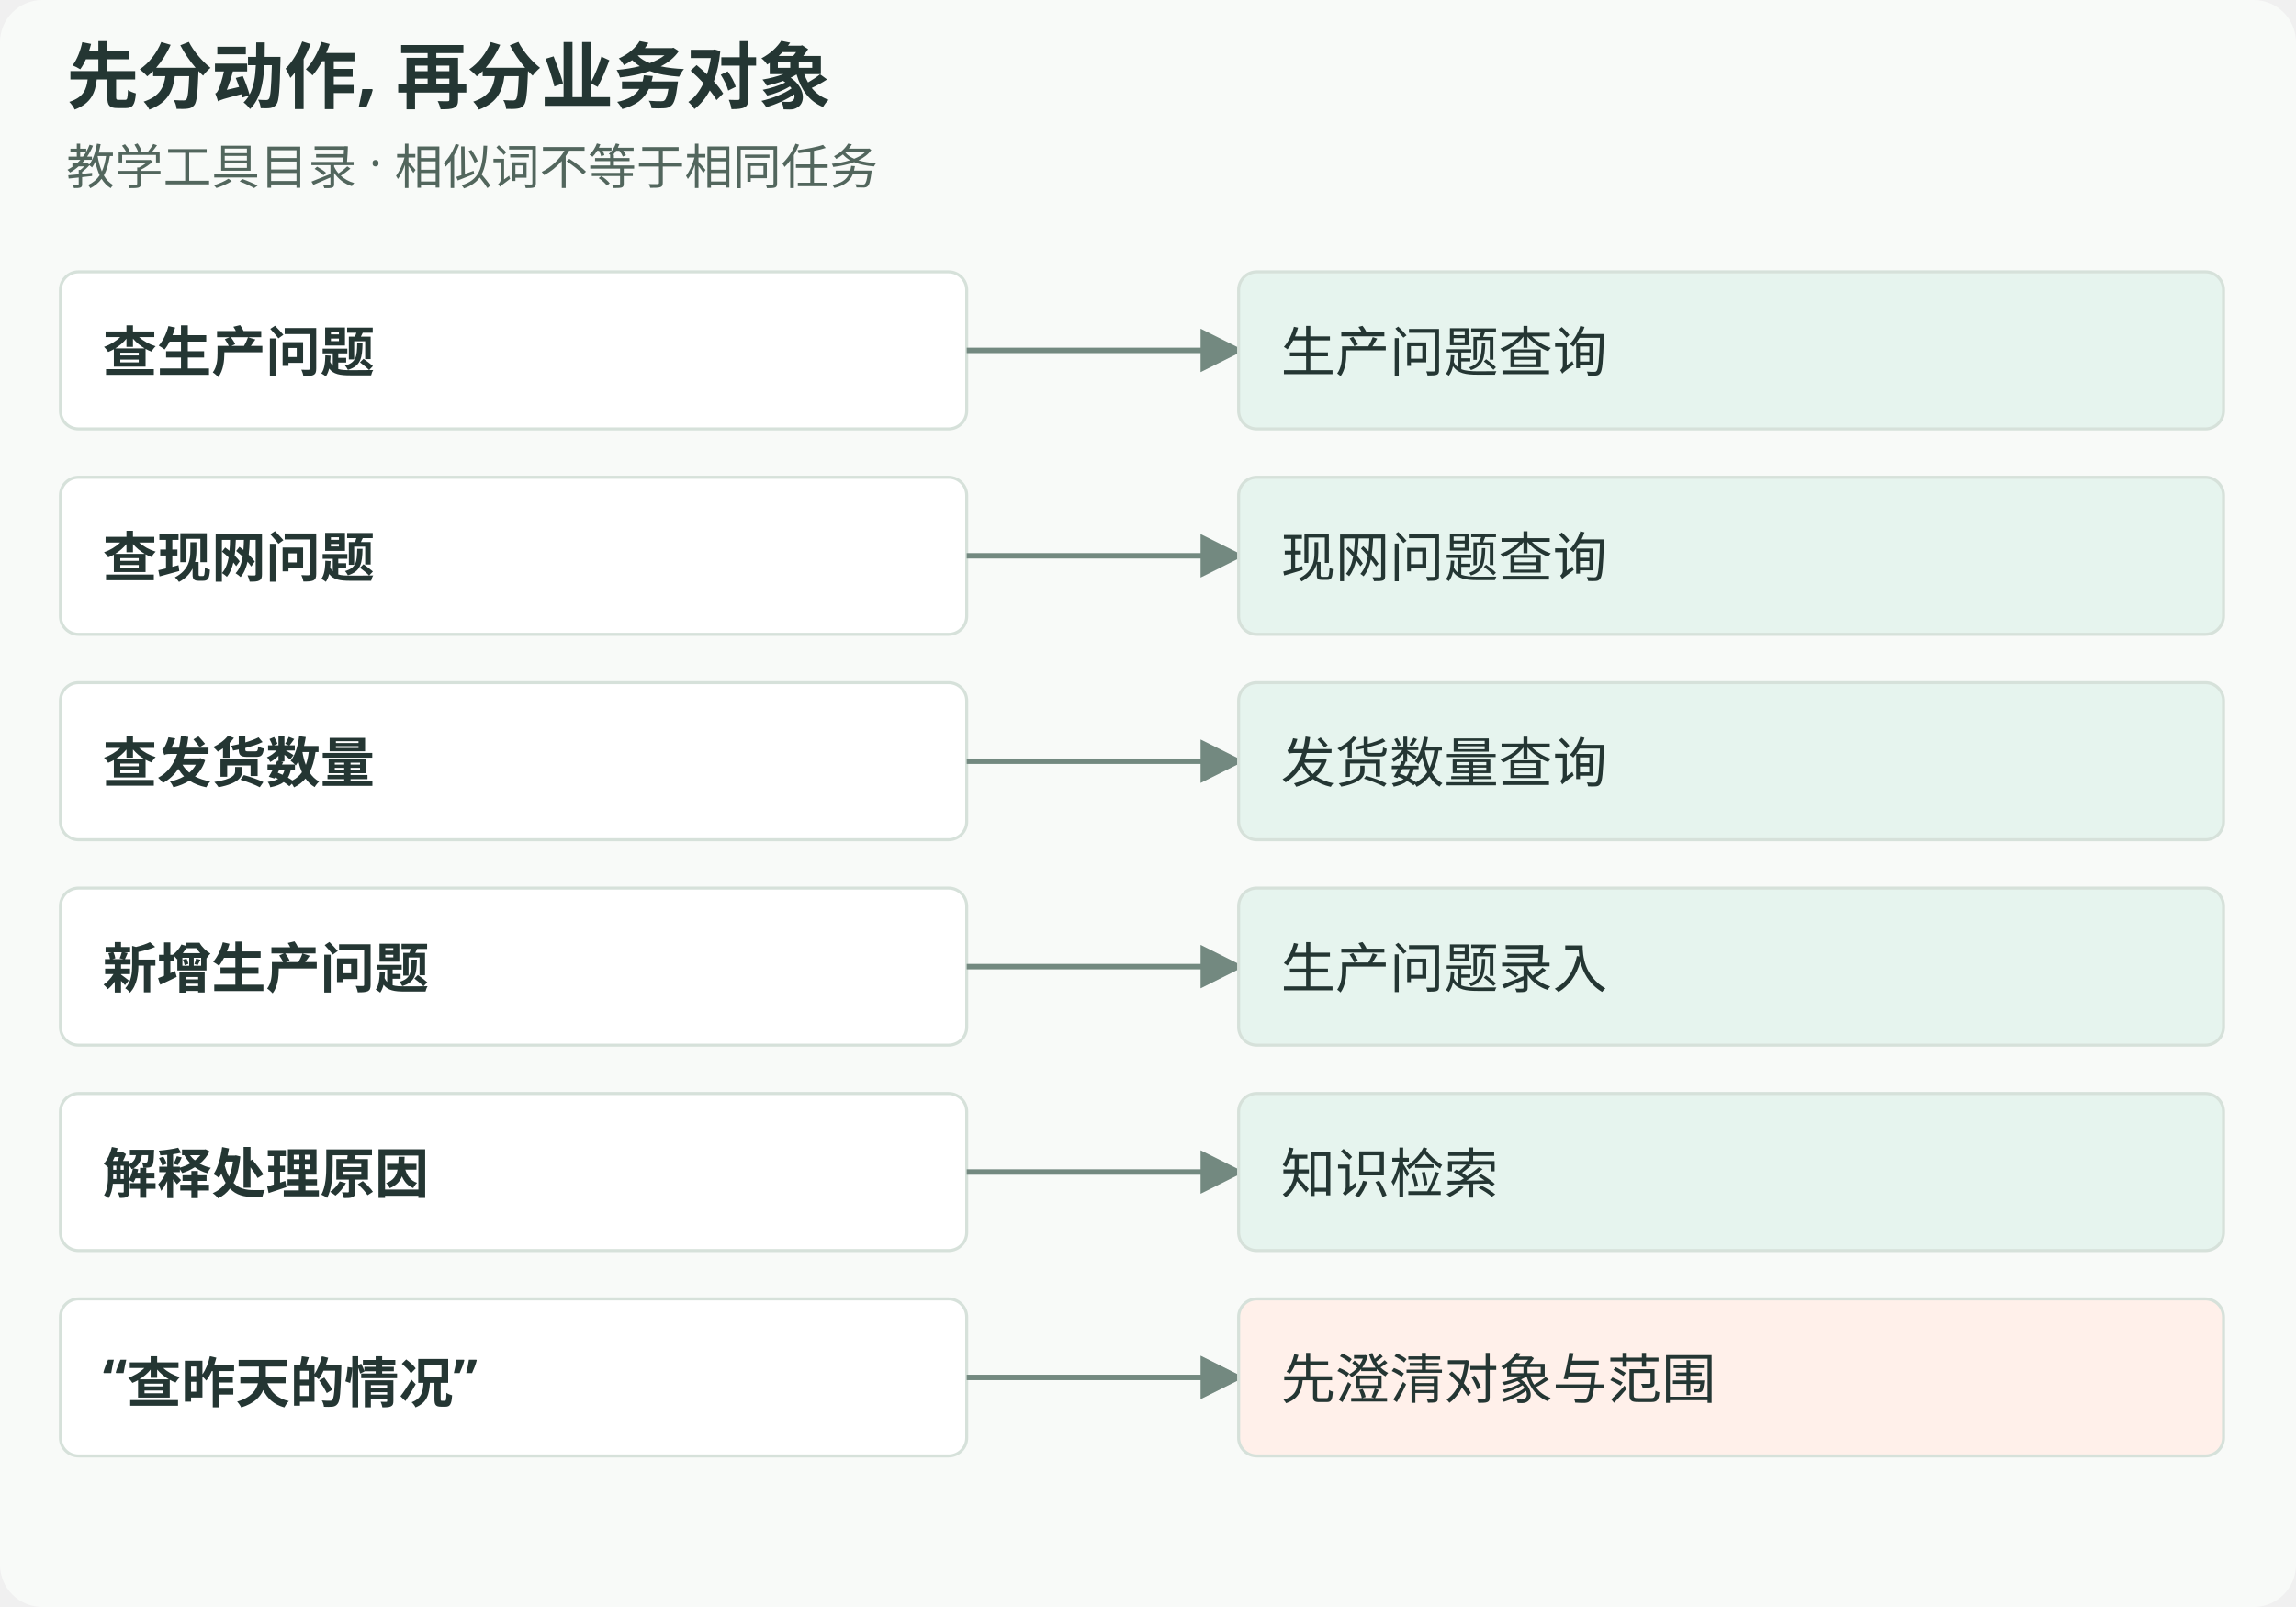
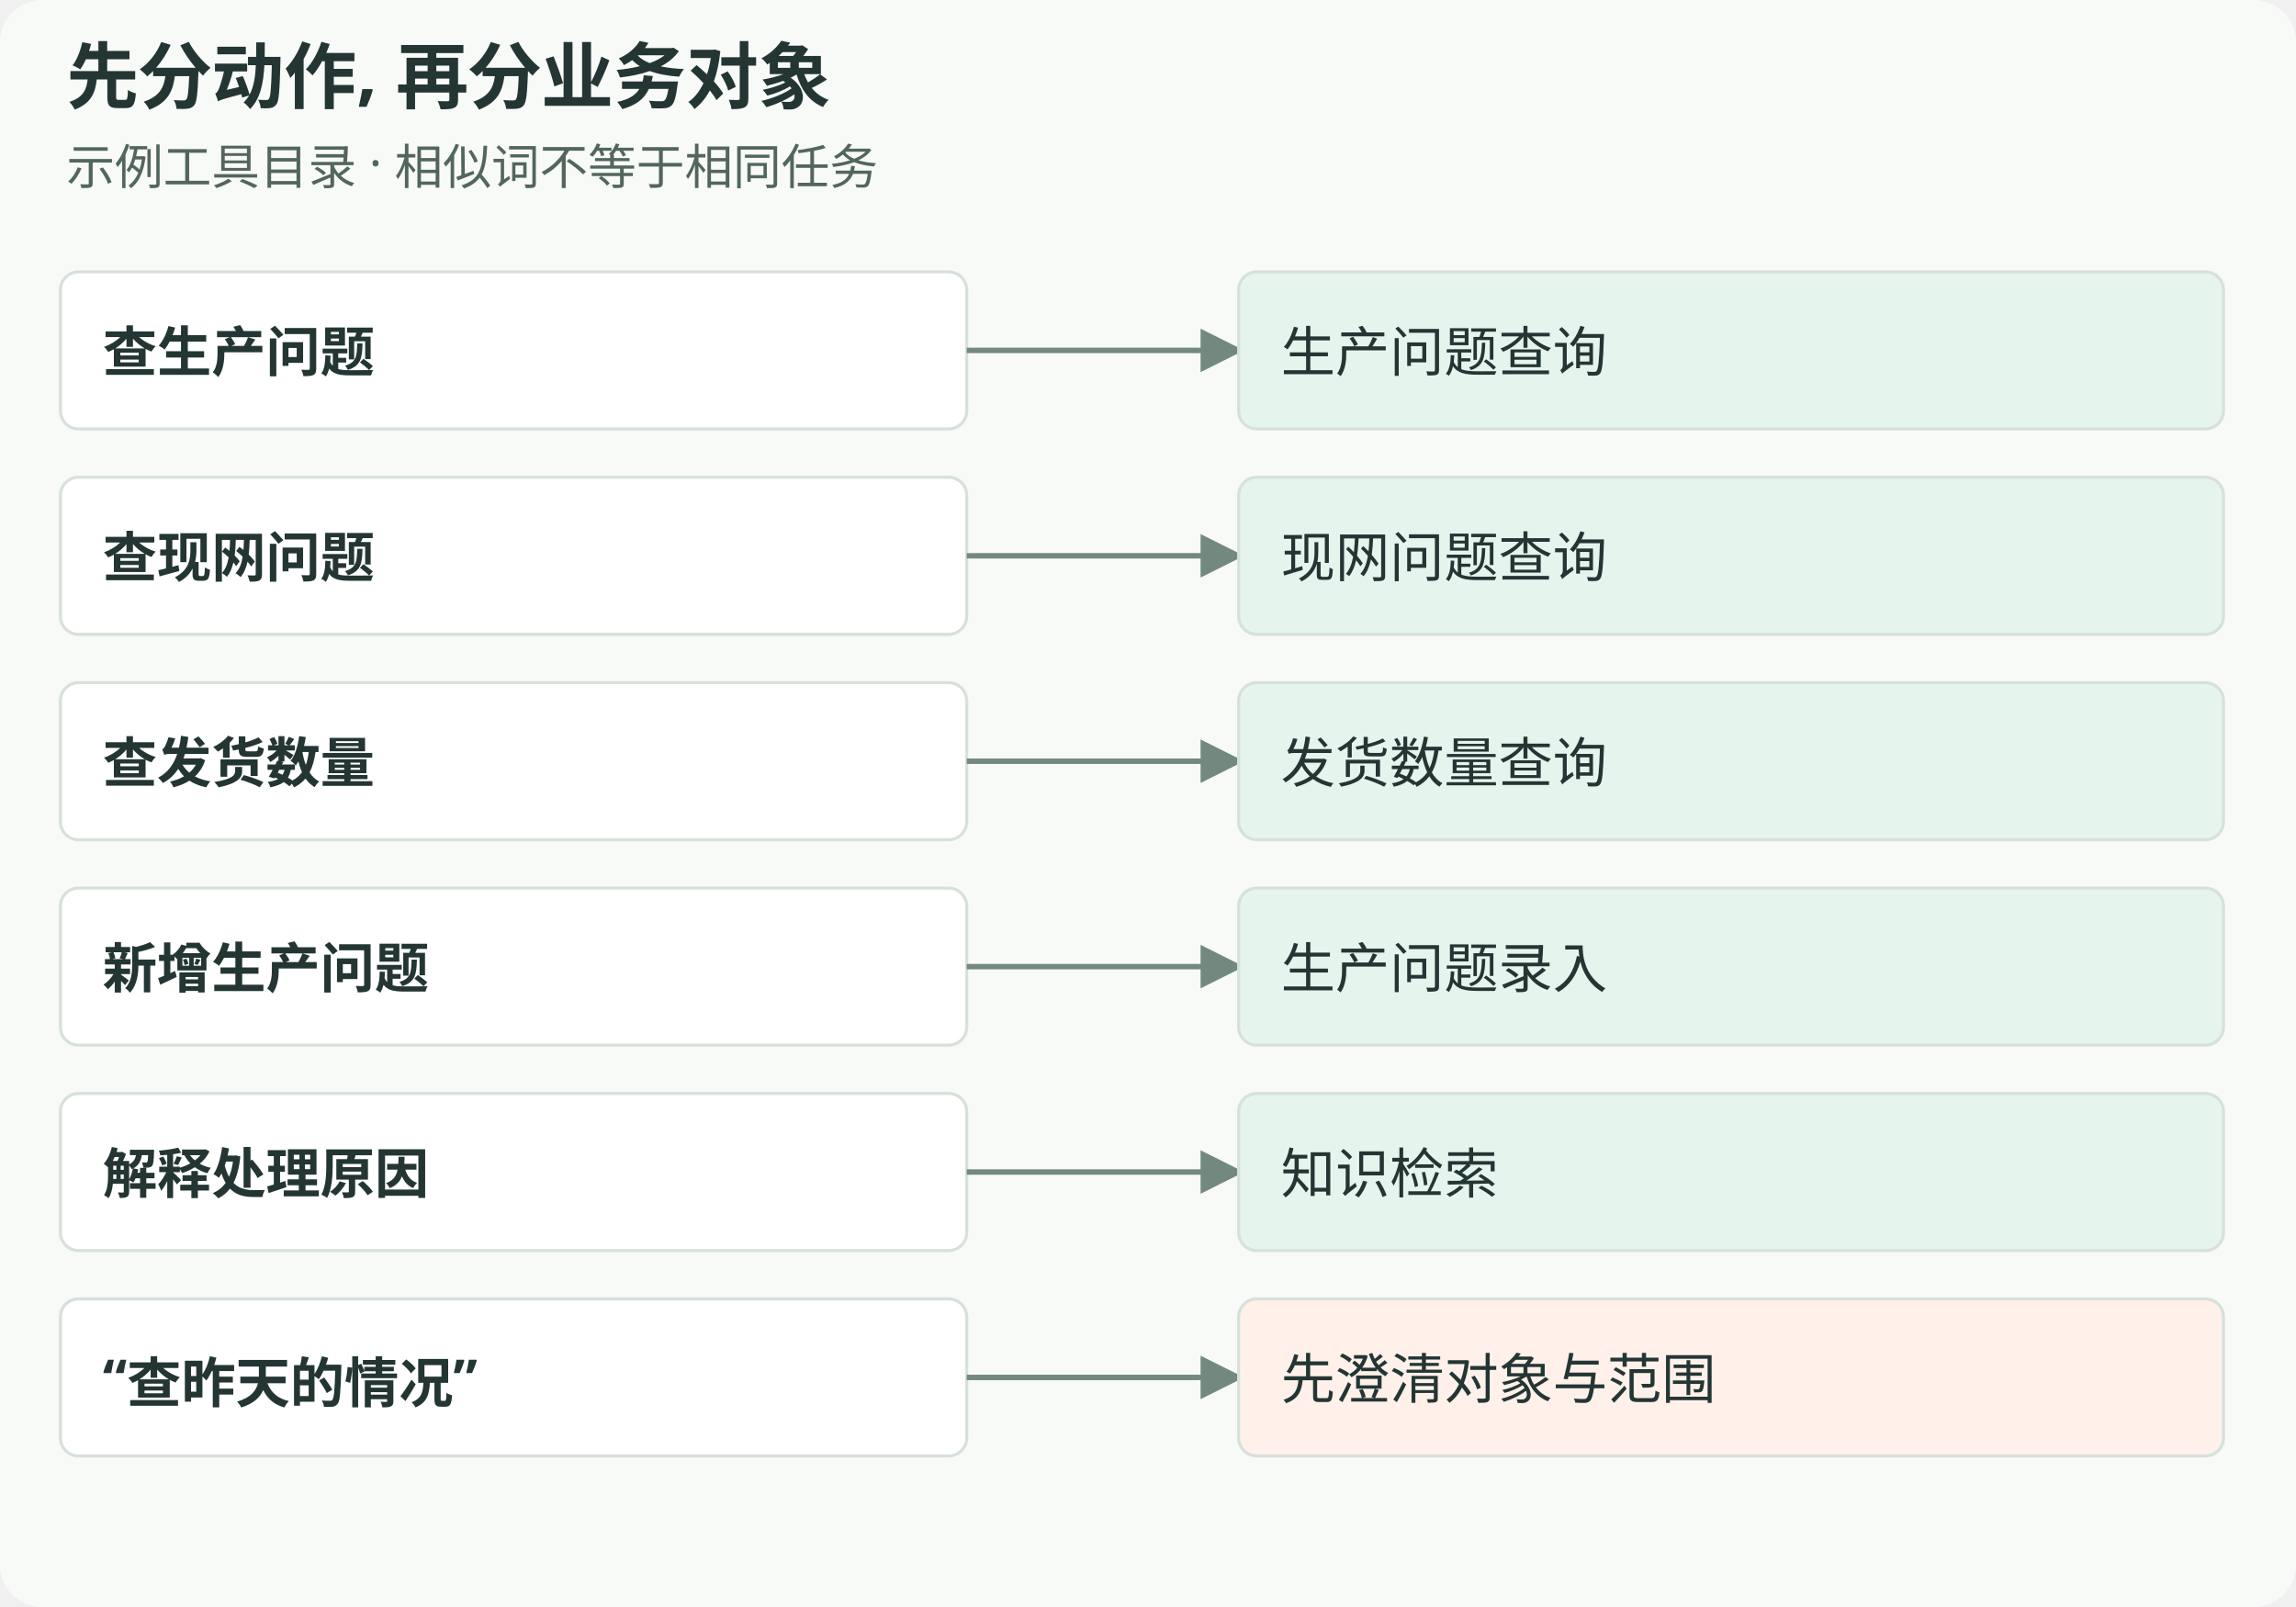
<svg xmlns="http://www.w3.org/2000/svg" width="760" height="532" viewBox="0 0 760 532" role="img" aria-label="先分动作, 再分业务对象">
  <defs>
    <marker id="arrow" markerWidth="8" markerHeight="8" refX="7" refY="4" orient="auto">
      <path d="M0 0 L8 4 L0 8" fill="#738980" />
    </marker>
  </defs>
  <rect width="760" height="532" rx="14" fill="#f8faf8" />
  <g font-family="PingFang SC,Microsoft YaHei,sans-serif" fill="#243633">
    <text x="22" y="34" font-size="24" fill="#243633" font-weight="600">先分动作, 再分业务对象</text>
-     <text x="22" y="61" font-size="16" fill="#52665d" font-weight="400">教学工具目录 · 相似词不等于相同任务</text>
+     <text x="22" y="61" font-size="16" fill="#52665d" font-weight="400">示例工具目录 · 相似词不等于相同任务</text>
    <rect x="20" y="90" width="300" height="52" fill="#ffffff" stroke="#d6e1da" rx="6" />
    <text x="34" y="123" font-size="18" fill="#243633" font-weight="600">查生产问题</text>
    <path d="M320 116 L410 116" fill="none" stroke="#738980" stroke-width="1.8" marker-end="url(#arrow)" />
    <rect x="410" y="90" width="326" height="52" fill="#e6f4ee" stroke="#d6e1da" rx="6" />
    <text x="424" y="123" font-size="18" fill="#243633" font-weight="400">生产问题查询</text>
    <rect x="20" y="158" width="300" height="52" fill="#ffffff" stroke="#d6e1da" rx="6" />
    <text x="34" y="191" font-size="18" fill="#243633" font-weight="600">查现网问题</text>
    <path d="M320 184 L410 184" fill="none" stroke="#738980" stroke-width="1.8" marker-end="url(#arrow)" />
    <rect x="410" y="158" width="326" height="52" fill="#e6f4ee" stroke="#d6e1da" rx="6" />
    <text x="424" y="191" font-size="18" fill="#243633" font-weight="400">现网问题查询</text>
    <rect x="20" y="226" width="300" height="52" fill="#ffffff" stroke="#d6e1da" rx="6" />
    <text x="34" y="259" font-size="18" fill="#243633" font-weight="600">查发货数量</text>
    <path d="M320 252 L410 252" fill="none" stroke="#738980" stroke-width="1.8" marker-end="url(#arrow)" />
    <rect x="410" y="226" width="326" height="52" fill="#e6f4ee" stroke="#d6e1da" rx="6" />
    <text x="424" y="259" font-size="18" fill="#243633" font-weight="400">发货数量查询</text>
    <rect x="20" y="294" width="300" height="52" fill="#ffffff" stroke="#d6e1da" rx="6" />
    <text x="34" y="327" font-size="18" fill="#243633" font-weight="600">新增生产问题</text>
    <path d="M320 320 L410 320" fill="none" stroke="#738980" stroke-width="1.8" marker-end="url(#arrow)" />
    <rect x="410" y="294" width="326" height="52" fill="#e6f4ee" stroke="#d6e1da" rx="6" />
    <text x="424" y="327" font-size="18" fill="#243633" font-weight="400">生产问题录入</text>
    <rect x="20" y="362" width="300" height="52" fill="#ffffff" stroke="#d6e1da" rx="6" />
    <text x="34" y="395" font-size="18" fill="#243633" font-weight="600">解释处理原因</text>
    <path d="M320 388 L410 388" fill="none" stroke="#738980" stroke-width="1.8" marker-end="url(#arrow)" />
    <rect x="410" y="362" width="326" height="52" fill="#e6f4ee" stroke="#d6e1da" rx="6" />
    <text x="424" y="395" font-size="18" fill="#243633" font-weight="400">知识检索</text>
    <rect x="20" y="430" width="300" height="52" fill="#ffffff" stroke="#d6e1da" rx="6" />
    <text x="34" y="463" font-size="18" fill="#243633" font-weight="600">“查昨天的情况”</text>
    <path d="M320 456 L410 456" fill="none" stroke="#738980" stroke-width="1.8" marker-end="url(#arrow)" />
    <rect x="410" y="430" width="326" height="52" fill="#fff0ea" stroke="#d6e1da" rx="6" />
    <text x="424" y="463" font-size="18" fill="#243633" font-weight="400">先澄清对象与范围</text>
  </g>
</svg>
